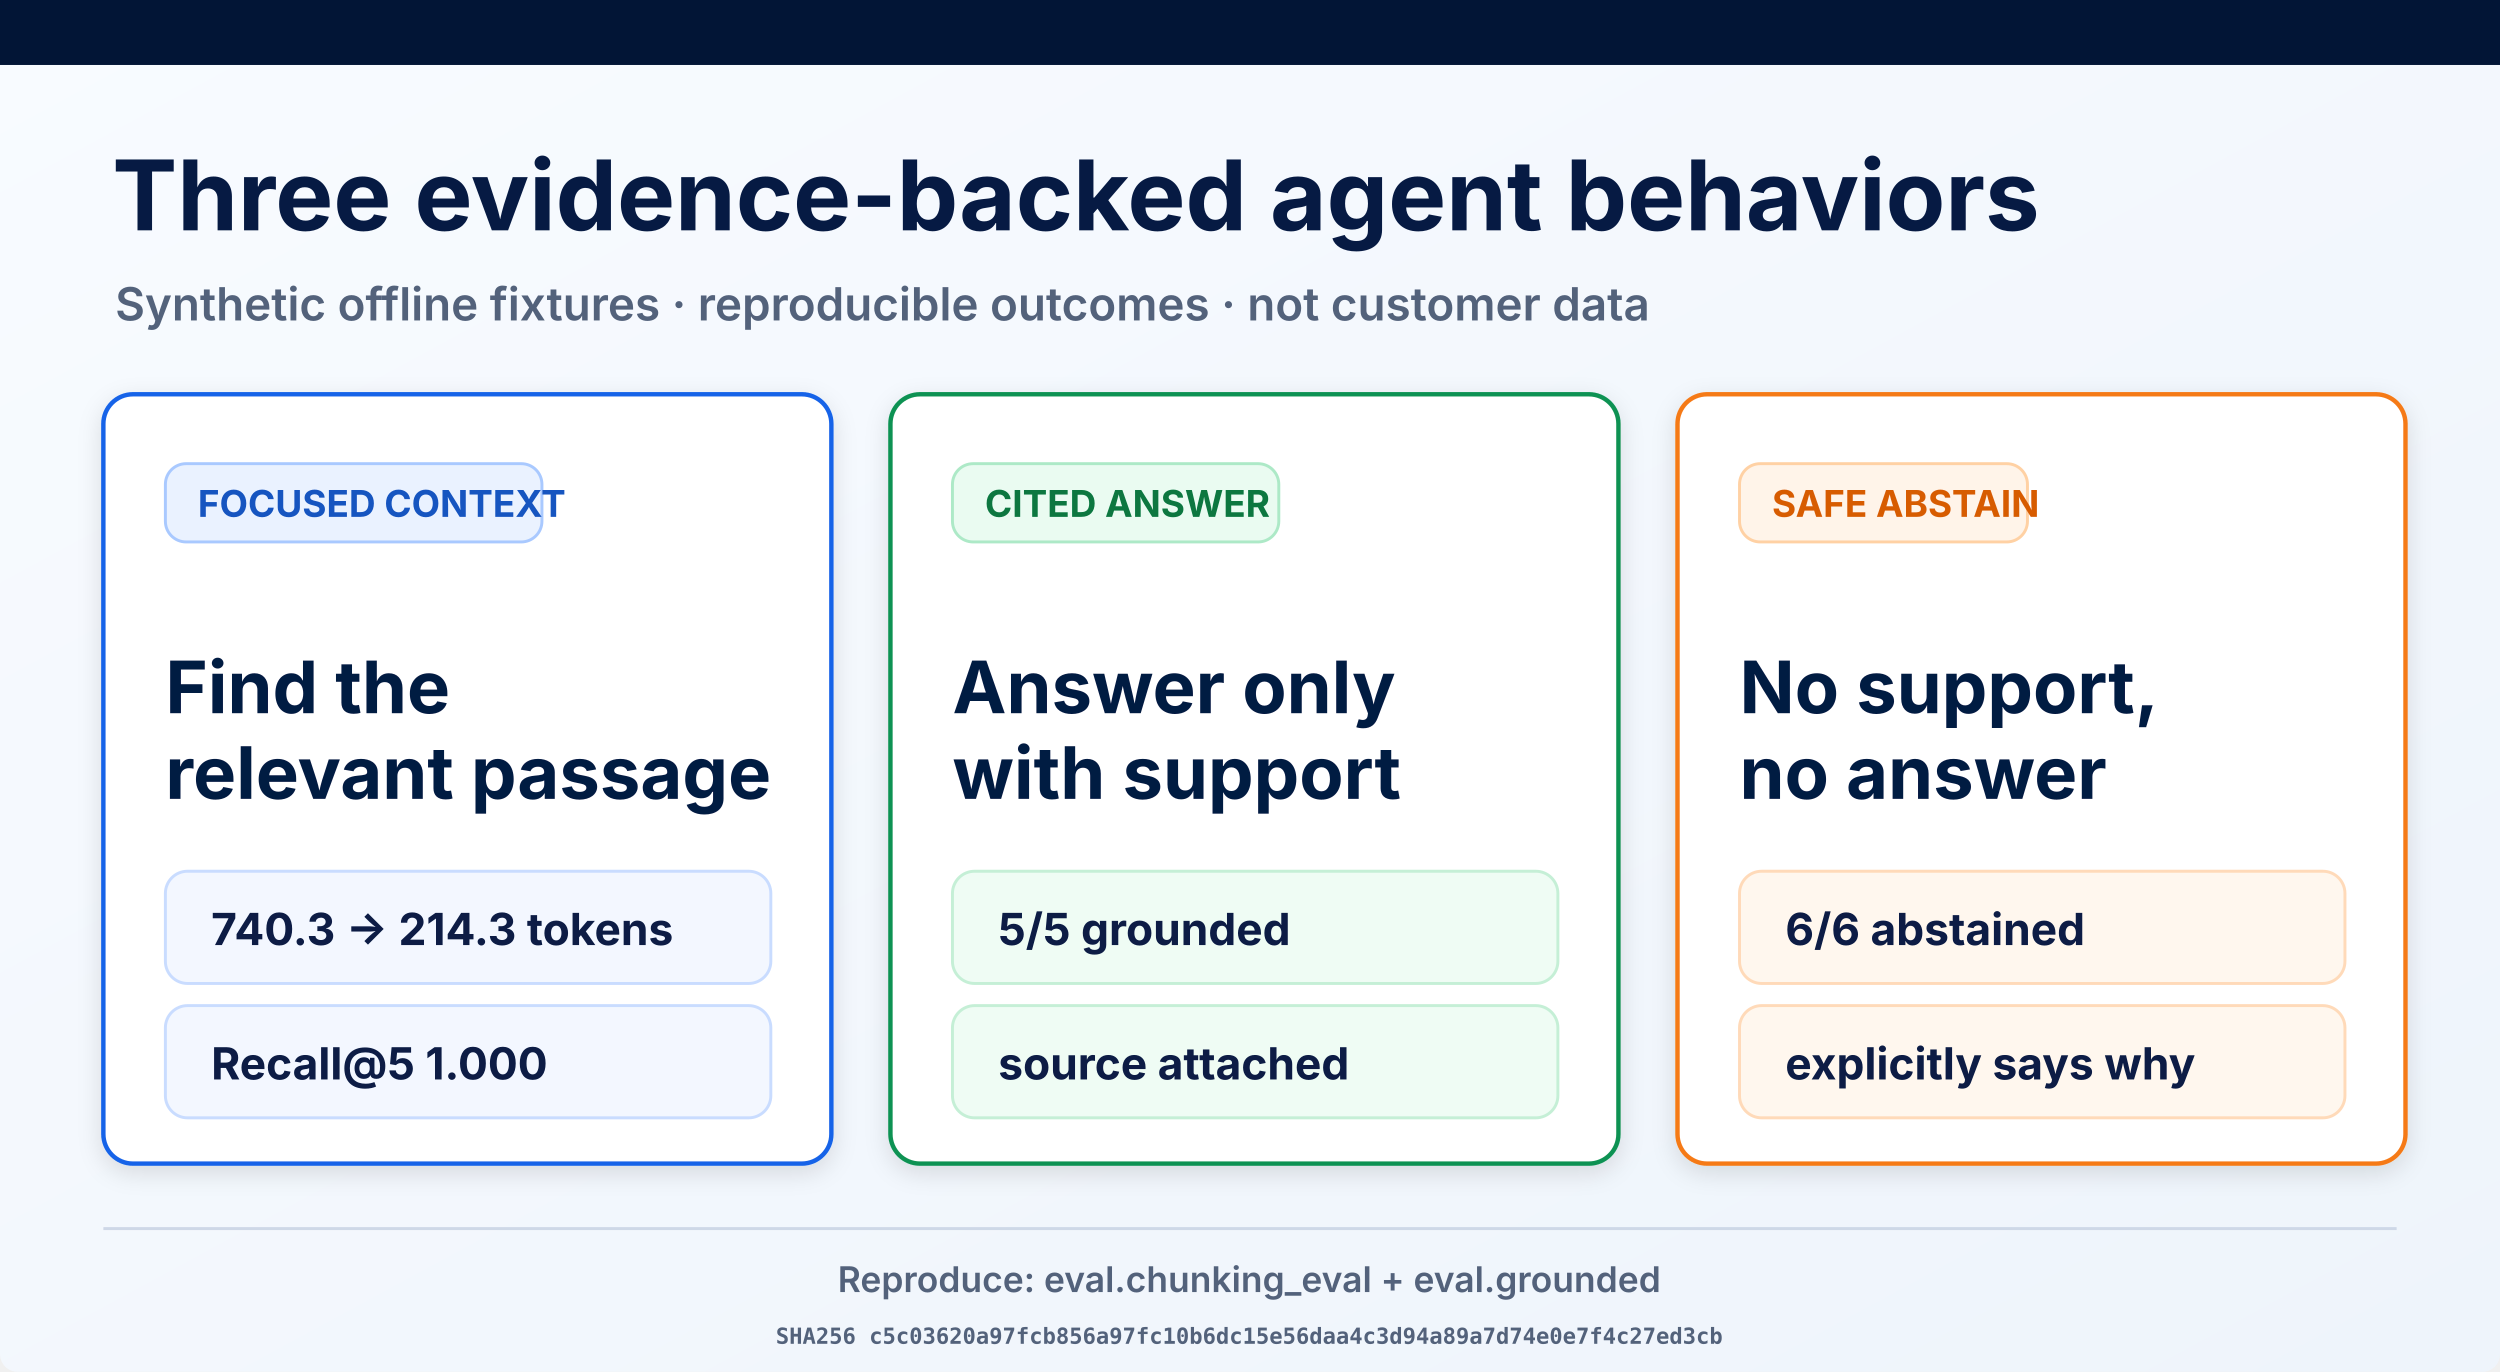
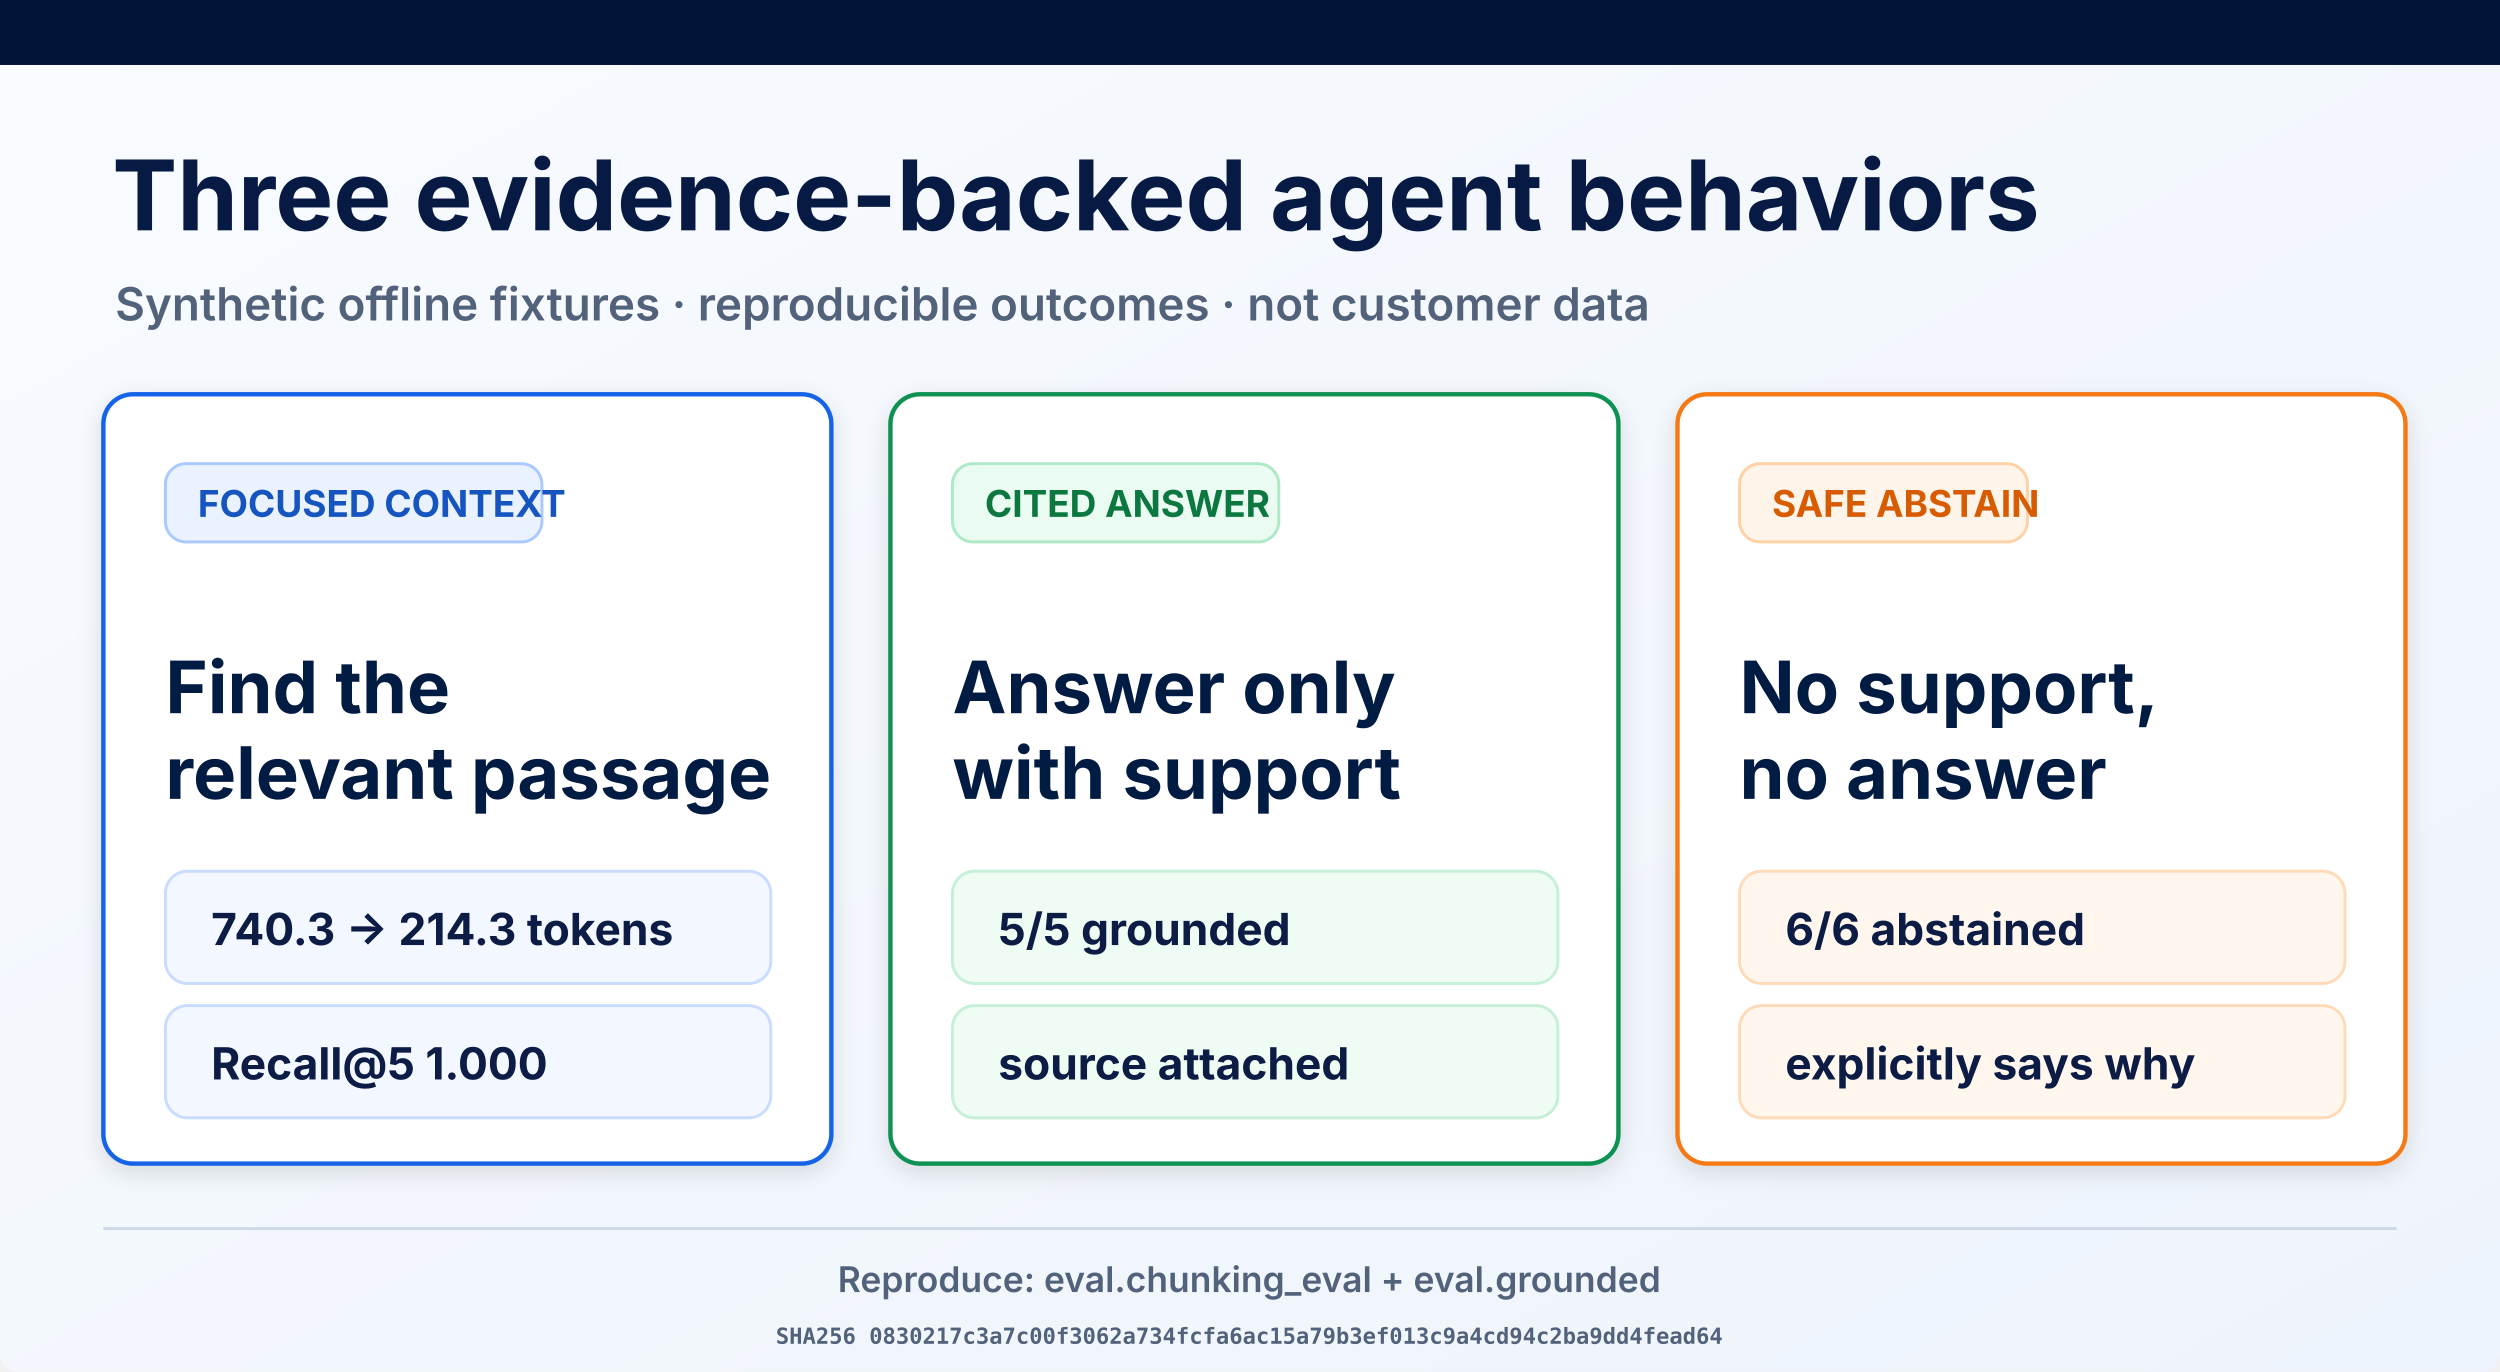
<svg xmlns="http://www.w3.org/2000/svg" width="1693" height="929" viewBox="0 0 1693 929" role="img" aria-labelledby="title desc">
  <defs>
    <linearGradient id="page" x1="0" y1="0" x2="1" y2="1">
      <stop offset="0" stop-color="#f8fbff" />
      <stop offset="1" stop-color="#eef4fb" />
    </linearGradient>
    <filter id="shadow" x="-10%" y="-10%" width="120%" height="130%">
      <feDropShadow dx="0" dy="5" stdDeviation="8" flood-opacity=".12" />
    </filter>
  </defs>
  <rect width="1693" height="929" rx="12" fill="url(#page)" />
  <rect width="1693" height="44" fill="#021536" />
  <text x="76" y="156" font-family="Inter, Arial, sans-serif" font-size="66" font-weight="700" fill="#061a43">Three evidence-backed agent behaviors</text>
  <text x="78" y="217" font-family="Inter, Arial, sans-serif" font-size="31" font-weight="600" fill="#53627b">Synthetic offline fixtures · reproducible outcomes · not customer data</text>
  <g filter="url(#shadow)">
    <rect x="70" y="267" width="493" height="521" rx="20" fill="#fff" stroke="#1763e8" stroke-width="3" />
    <rect x="112" y="314" width="255" height="53" rx="14" fill="#eaf2ff" stroke="#a9c9ff" stroke-width="2" />
    <text x="134" y="350" font-family="Inter, Arial, sans-serif" font-size="25" font-weight="700" fill="#1554c0">FOCUSED CONTEXT</text>
    <text x="112" y="483" font-family="Inter, Arial, sans-serif" font-size="49" font-weight="700" fill="#061a43">Find the</text>
    <text x="112" y="541" font-family="Inter, Arial, sans-serif" font-size="49" font-weight="700" fill="#061a43">relevant passage</text>
    <rect x="112" y="590" width="410" height="76" rx="15" fill="#f3f7ff" stroke="#c9dcff" stroke-width="2" />
    <text x="143" y="640" font-family="Inter, Arial, sans-serif" font-size="30" font-weight="700" fill="#0a1b44">740.3 → 214.3 tokens</text>
    <rect x="112" y="681" width="410" height="76" rx="15" fill="#f3f7ff" stroke="#c9dcff" stroke-width="2" />
    <text x="143" y="731" font-family="Inter, Arial, sans-serif" font-size="30" font-weight="700" fill="#0a1b44">Recall@5 1.000</text>
  </g>
  <g filter="url(#shadow)">
    <rect x="603" y="267" width="493" height="521" rx="20" fill="#fff" stroke="#109252" stroke-width="3" />
    <rect x="645" y="314" width="221" height="53" rx="14" fill="#eafbf1" stroke="#ade9c7" stroke-width="2" />
    <text x="667" y="350" font-family="Inter, Arial, sans-serif" font-size="25" font-weight="700" fill="#08773f">CITED ANSWER</text>
    <text x="645" y="483" font-family="Inter, Arial, sans-serif" font-size="49" font-weight="700" fill="#061a43">Answer only</text>
    <text x="645" y="541" font-family="Inter, Arial, sans-serif" font-size="49" font-weight="700" fill="#061a43">with support</text>
    <rect x="645" y="590" width="410" height="76" rx="15" fill="#effcf4" stroke="#c5efd6" stroke-width="2" />
    <text x="676" y="640" font-family="Inter, Arial, sans-serif" font-size="30" font-weight="700" fill="#0a1b44">5/5 grounded</text>
    <rect x="645" y="681" width="410" height="76" rx="15" fill="#effcf4" stroke="#c5efd6" stroke-width="2" />
    <text x="676" y="731" font-family="Inter, Arial, sans-serif" font-size="30" font-weight="700" fill="#0a1b44">source attached</text>
  </g>
  <g filter="url(#shadow)">
    <rect x="1136" y="267" width="493" height="521" rx="20" fill="#fff" stroke="#f57a19" stroke-width="3" />
    <rect x="1178" y="314" width="195" height="53" rx="14" fill="#fff4e9" stroke="#ffd1a4" stroke-width="2" />
    <text x="1200" y="350" font-family="Inter, Arial, sans-serif" font-size="25" font-weight="700" fill="#d75c06">SAFE ABSTAIN</text>
    <text x="1178" y="483" font-family="Inter, Arial, sans-serif" font-size="49" font-weight="700" fill="#061a43">No support,</text>
    <text x="1178" y="541" font-family="Inter, Arial, sans-serif" font-size="49" font-weight="700" fill="#061a43">no answer</text>
    <rect x="1178" y="590" width="410" height="76" rx="15" fill="#fff7ee" stroke="#ffdab9" stroke-width="2" />
    <text x="1209" y="640" font-family="Inter, Arial, sans-serif" font-size="30" font-weight="700" fill="#0a1b44">6/6 abstained</text>
    <rect x="1178" y="681" width="410" height="76" rx="15" fill="#fff7ee" stroke="#ffdab9" stroke-width="2" />
    <text x="1209" y="731" font-family="Inter, Arial, sans-serif" font-size="30" font-weight="700" fill="#0a1b44">explicitly says why</text>
  </g>
  <line x1="70" y1="832" x2="1623" y2="832" stroke="#ced8e7" stroke-width="2" />
  <text x="846" y="875" text-anchor="middle" font-family="Inter, Arial, sans-serif" font-size="24" font-weight="600" fill="#53627b">Reproduce: eval.chunking_eval + eval.grounded</text>
-   <text x="846" y="910" text-anchor="middle" font-family="ui-monospace, monospace" font-size="15" font-weight="600" fill="#53627b">SHA256 c5c03620a97fcb856a97fc10b6dc15e56daa4c3d94a89a7d74e0e7f4c27ed3cb</text>
+   <text x="846" y="910" text-anchor="middle" font-family="ui-monospace, monospace" font-size="15" font-weight="600" fill="#53627b">SHA256 0830217c3a7c00f3062a734fcfa6ac15a79b3ef013c9a4cd94c2ba9dd4fead64</text>
</svg>
